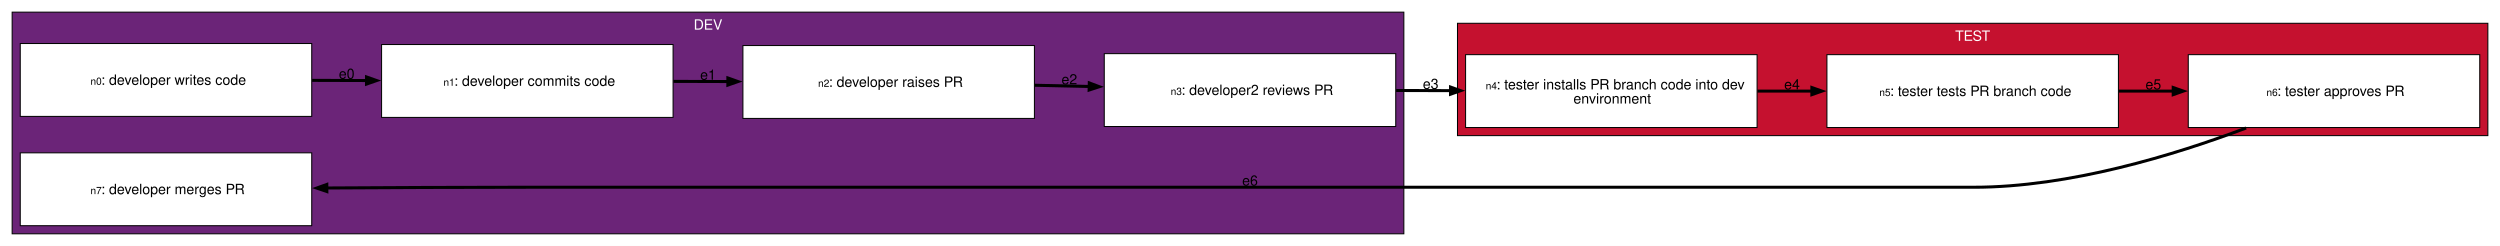
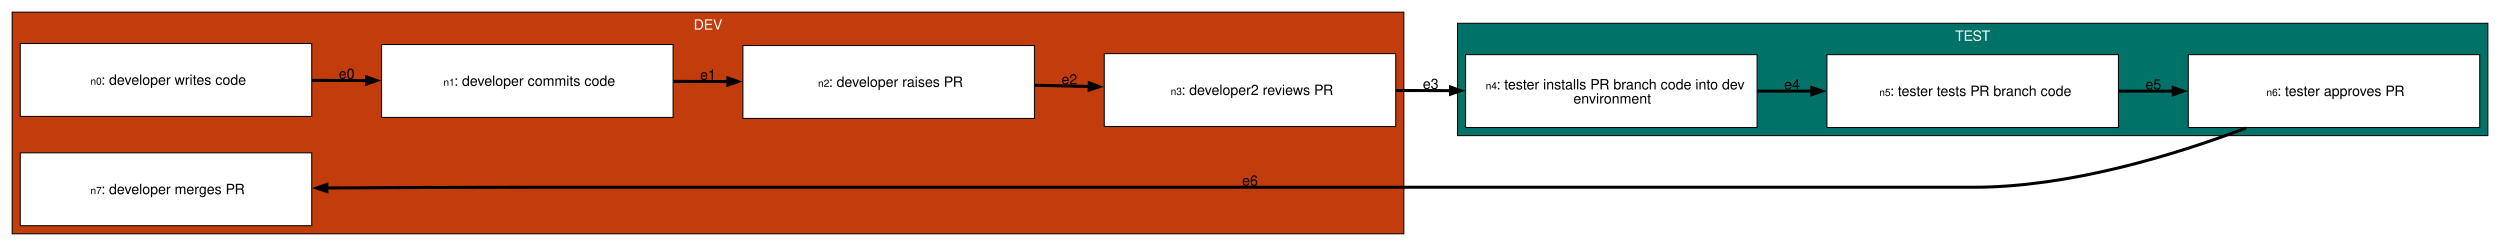
<svg xmlns="http://www.w3.org/2000/svg" width="2470pt" height="243pt" viewBox="0.00 0.00 2470.00 243.00">
  <g id="graph0" class="graph" transform="scale(1 1) rotate(0) translate(4 239)">
    <polygon fill="white" stroke="none" points="-4,4 -4,-239 2466,-239 2466,4 -4,4" />
    <g id="clust1" class="cluster">
-       <polygon fill="#6b2478" stroke="black" points="8,-8 8,-227 1383,-227 1383,-8 8,-8" />
+       <polygon fill="#c23c0c" stroke="black" points="8,-8 8,-227 1383,-227 1383,-8 8,-8" />
      <text xml:space="preserve" text-anchor="middle" x="695.5" y="-209.7" font-family="Helvetica,sans-Serif" font-size="14.00" fill="#ffffff">DEV</text>
    </g>
    <g id="clust2" class="cluster">
-       <polygon fill="#c5112f" stroke="black" points="1436,-105 1436,-216 2454,-216 2454,-105 1436,-105" />
+       <polygon fill="#007268" stroke="black" points="1436,-105 1436,-216 2454,-216 2454,-105 1436,-105" />
      <text xml:space="preserve" text-anchor="middle" x="1945" y="-198.7" font-family="Helvetica,sans-Serif" font-size="14.00" fill="#ffffff">TEST</text>
    </g>
    <g id="node1" class="node">
      <polygon fill="#ffffff" stroke="black" points="304,-196 16,-196 16,-124 304,-124 304,-196" />
      <text xml:space="preserve" text-anchor="start" x="85.38" y="-155.2" font-family="Helvetica,sans-Serif" font-size="10.00">n0</text>
      <text xml:space="preserve" text-anchor="start" x="95.88" y="-155.2" font-family="Helvetica,sans-Serif" font-size="14.00">: developer writes code</text>
    </g>
    <g id="node2" class="node">
      <polygon fill="#ffffff" stroke="black" points="661,-195 373,-195 373,-123 661,-123 661,-195" />
      <text xml:space="preserve" text-anchor="start" x="434.12" y="-154.2" font-family="Helvetica,sans-Serif" font-size="10.00">n1</text>
      <text xml:space="preserve" text-anchor="start" x="444.62" y="-154.2" font-family="Helvetica,sans-Serif" font-size="14.00">: developer commits code</text>
    </g>
    <g id="edge1" class="edge">
      <path fill="none" stroke="#000000" stroke-width="3" d="M304.37,-159.6C322.13,-159.55 340.37,-159.49 358.34,-159.44" />
      <polygon fill="#000000" stroke="#000000" stroke-width="3" points="358.14,-162.94 368.13,-159.42 358.12,-155.94 358.14,-162.94" />
      <text xml:space="preserve" text-anchor="middle" x="338.5" y="-161.2" font-family="Helvetica,sans-Serif" font-size="14.00">e0</text>
    </g>
    <g id="node3" class="node">
      <polygon fill="#ffffff" stroke="black" points="1018,-194 730,-194 730,-122 1018,-122 1018,-194" />
      <text xml:space="preserve" text-anchor="start" x="804.25" y="-153.2" font-family="Helvetica,sans-Serif" font-size="10.00">n2</text>
      <text xml:space="preserve" text-anchor="start" x="814.75" y="-153.2" font-family="Helvetica,sans-Serif" font-size="14.00">: developer raises PR</text>
    </g>
    <g id="edge2" class="edge">
      <path fill="none" stroke="#000000" stroke-width="3" d="M661.37,-158.6C679.13,-158.55 697.37,-158.49 715.34,-158.44" />
      <polygon fill="#000000" stroke="#000000" stroke-width="3" points="715.14,-161.94 725.13,-158.42 715.12,-154.94 715.14,-161.94" />
      <text xml:space="preserve" text-anchor="middle" x="695.5" y="-160.2" font-family="Helvetica,sans-Serif" font-size="14.00">e1</text>
    </g>
    <g id="node4" class="node">
      <polygon fill="#ffffff" stroke="black" points="1375,-186 1087,-186 1087,-114 1375,-114 1375,-186" />
      <text xml:space="preserve" text-anchor="start" x="1152.62" y="-145.2" font-family="Helvetica,sans-Serif" font-size="10.00">n3</text>
      <text xml:space="preserve" text-anchor="start" x="1163.12" y="-145.2" font-family="Helvetica,sans-Serif" font-size="14.00">: developer2 reviews PR</text>
    </g>
    <g id="edge3" class="edge">
      <path fill="none" stroke="#000000" stroke-width="3" d="M1018.37,-154.77C1036.13,-154.37 1054.37,-153.96 1072.34,-153.55" />
      <polygon fill="#000000" stroke="#000000" stroke-width="3" points="1072.22,-157.06 1082.13,-153.33 1072.06,-150.06 1072.22,-157.06" />
      <text xml:space="preserve" text-anchor="middle" x="1052.5" y="-155.7" font-family="Helvetica,sans-Serif" font-size="14.00">e2</text>
    </g>
    <g id="node6" class="node">
      <polygon fill="#ffffff" stroke="black" points="1732,-185 1444,-185 1444,-113 1732,-113 1732,-185" />
      <text xml:space="preserve" text-anchor="start" x="1463.88" y="-150.7" font-family="Helvetica,sans-Serif" font-size="10.00">n4</text>
      <text xml:space="preserve" text-anchor="start" x="1474.38" y="-150.7" font-family="Helvetica,sans-Serif" font-size="14.00">: tester installs PR branch code into dev</text>
      <text xml:space="preserve" text-anchor="start" x="1550.5" y="-136.7" font-family="Helvetica,sans-Serif" font-size="14.00">environment</text>
    </g>
    <g id="edge4" class="edge">
      <path fill="none" stroke="#000000" stroke-width="3" d="M1375.37,-149.6C1393.13,-149.55 1411.37,-149.49 1429.34,-149.44" />
      <polygon fill="#000000" stroke="#000000" stroke-width="3" points="1429.14,-152.94 1439.13,-149.42 1429.12,-145.94 1429.14,-152.94" />
      <text xml:space="preserve" text-anchor="middle" x="1409.5" y="-151.2" font-family="Helvetica,sans-Serif" font-size="14.00">e3</text>
    </g>
    <g id="node5" class="node">
      <polygon fill="#ffffff" stroke="black" points="304,-88 16,-88 16,-16 304,-16 304,-88" />
      <text xml:space="preserve" text-anchor="start" x="85.38" y="-47.2" font-family="Helvetica,sans-Serif" font-size="10.00">n7</text>
      <text xml:space="preserve" text-anchor="start" x="95.88" y="-47.2" font-family="Helvetica,sans-Serif" font-size="14.00">: developer merges PR</text>
    </g>
    <g id="node7" class="node">
      <polygon fill="#ffffff" stroke="black" points="2089,-185 1801,-185 1801,-113 2089,-113 2089,-185" />
      <text xml:space="preserve" text-anchor="start" x="1852.75" y="-144.2" font-family="Helvetica,sans-Serif" font-size="10.00">n5</text>
      <text xml:space="preserve" text-anchor="start" x="1863.25" y="-144.2" font-family="Helvetica,sans-Serif" font-size="14.00">: tester tests PR branch code</text>
    </g>
    <g id="edge5" class="edge">
      <path fill="none" stroke="#000000" stroke-width="3" d="M1732.37,-149C1750.13,-149 1768.37,-149 1786.34,-149" />
      <polygon fill="#000000" stroke="#000000" stroke-width="3" points="1786.13,-152.5 1796.13,-149 1786.13,-145.5 1786.13,-152.5" />
      <text xml:space="preserve" text-anchor="middle" x="1766.5" y="-150.7" font-family="Helvetica,sans-Serif" font-size="14.00">e4</text>
    </g>
    <g id="node8" class="node">
      <polygon fill="#ffffff" stroke="black" points="2446,-185 2158,-185 2158,-113 2446,-113 2446,-185" />
      <text xml:space="preserve" text-anchor="start" x="2235.25" y="-144.2" font-family="Helvetica,sans-Serif" font-size="10.00">n6</text>
      <text xml:space="preserve" text-anchor="start" x="2245.75" y="-144.2" font-family="Helvetica,sans-Serif" font-size="14.00">: tester approves PR</text>
    </g>
    <g id="edge6" class="edge">
      <path fill="none" stroke="#000000" stroke-width="3" d="M2089.37,-149C2107.13,-149 2125.37,-149 2143.34,-149" />
      <polygon fill="#000000" stroke="#000000" stroke-width="3" points="2143.13,-152.5 2153.13,-149 2143.13,-145.5 2143.13,-152.5" />
      <text xml:space="preserve" text-anchor="middle" x="2123.5" y="-150.7" font-family="Helvetica,sans-Serif" font-size="14.00">e5</text>
    </g>
    <g id="edge7" class="edge">
      <path fill="none" stroke="#000000" stroke-width="3" d="M2215.18,-112.54C2144.32,-85.75 2040.42,-54 1946,-54 516,-54 516,-54 516,-54 451.39,-54 380.16,-53.66 318.57,-53.27" />
      <polygon fill="#000000" stroke="#000000" stroke-width="3" points="318.93,-49.77 308.91,-53.2 318.88,-56.77 318.93,-49.77" />
      <text xml:space="preserve" text-anchor="middle" x="1231" y="-55.7" font-family="Helvetica,sans-Serif" font-size="14.00">e6</text>
    </g>
  </g>
</svg>
